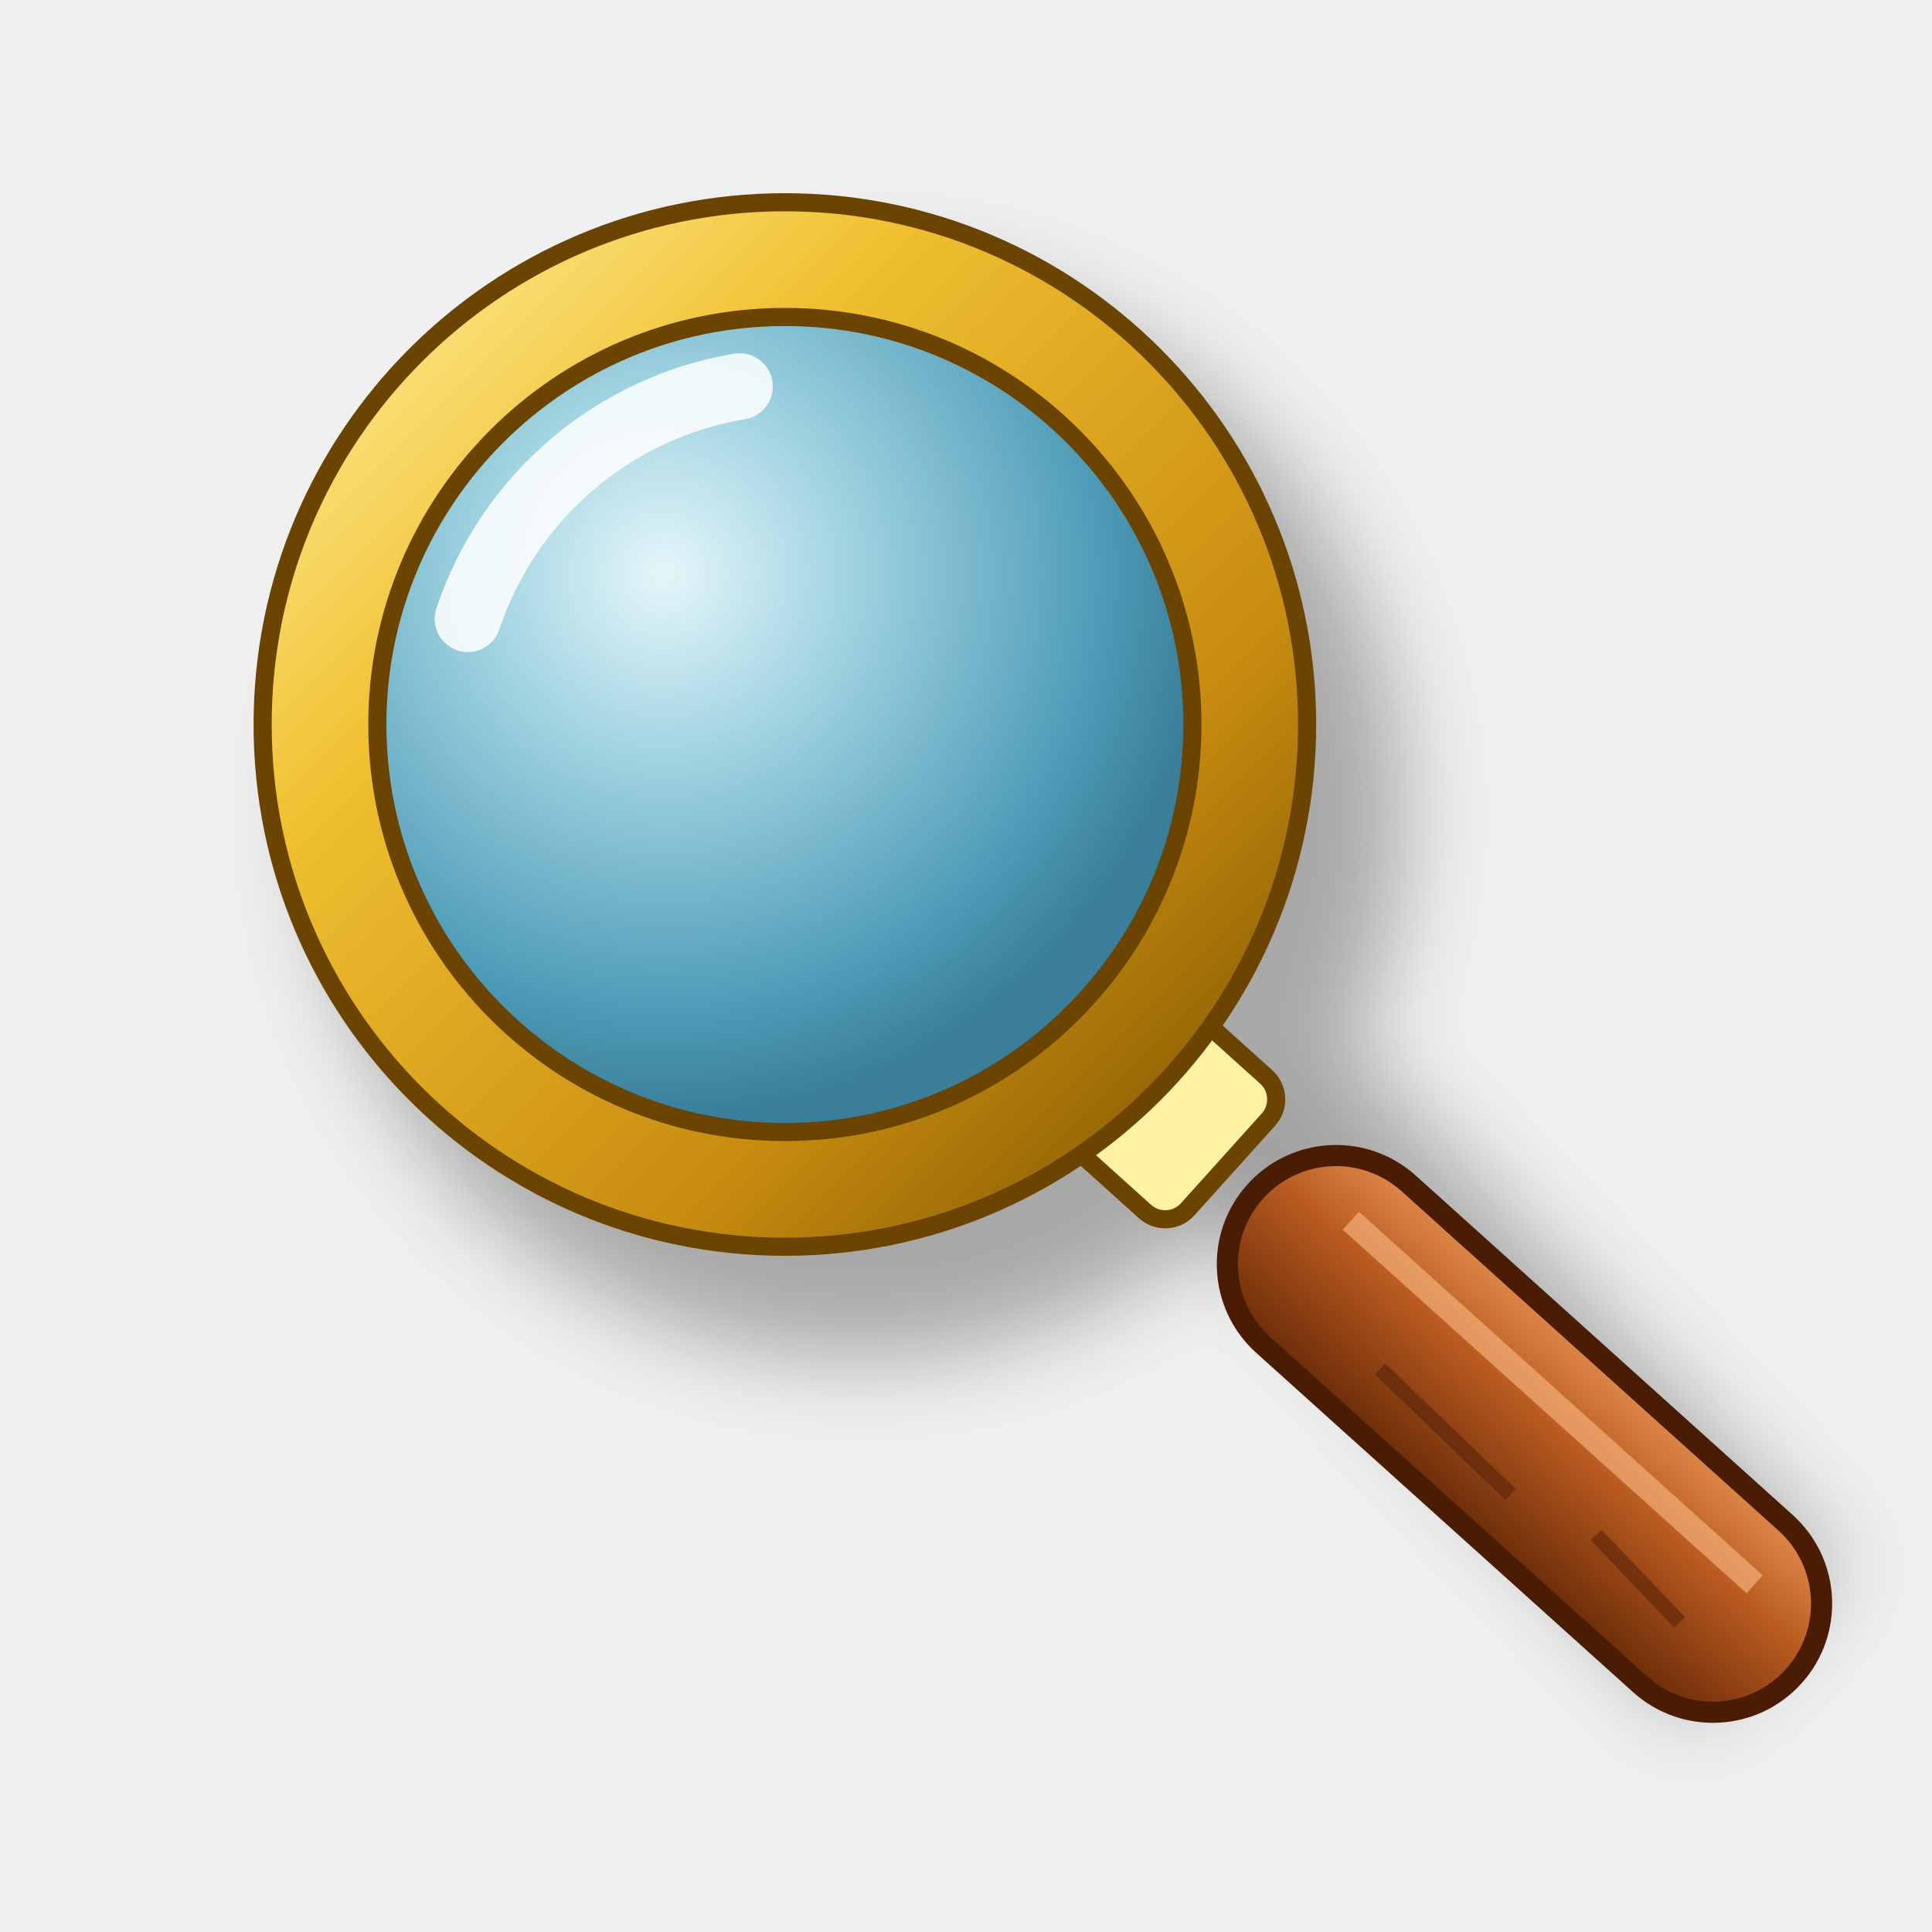
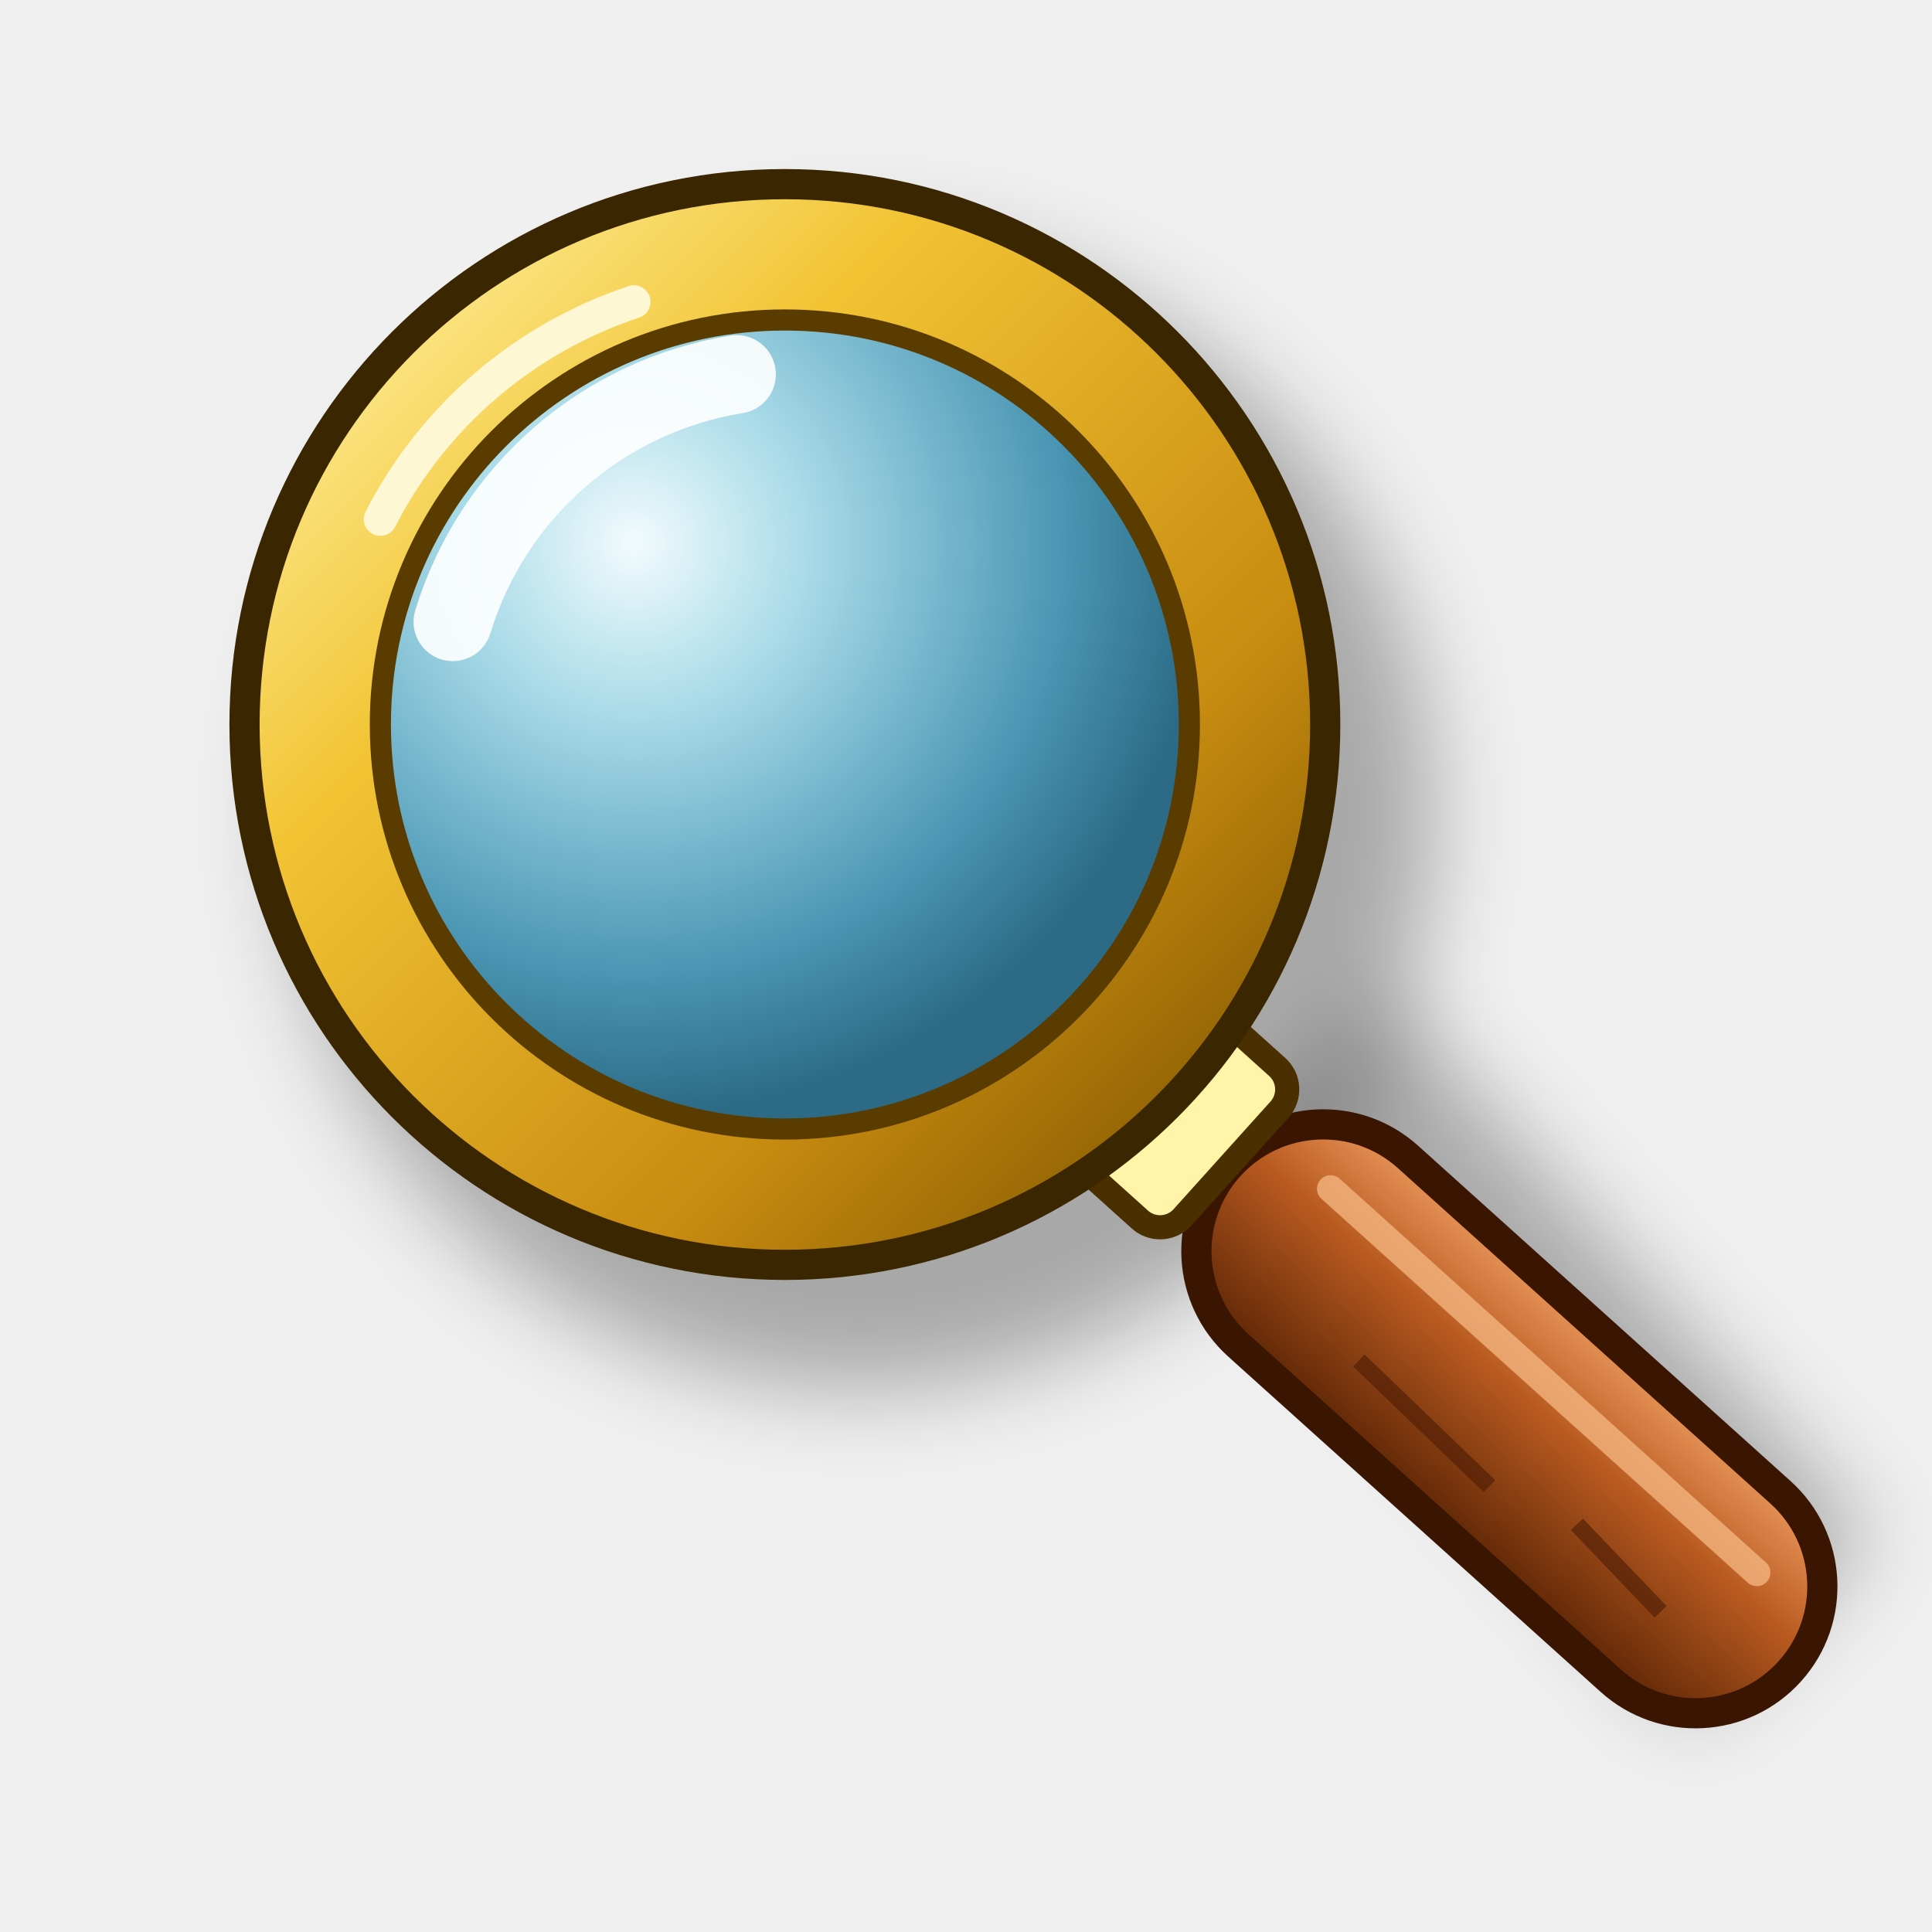
<svg xmlns="http://www.w3.org/2000/svg" width="64" height="64" viewBox="0 0 64 64">
  <defs>
-     <radialGradient id="vidro" cx="22" cy="19" r="18" gradientUnits="userSpaceOnUse">
-       <stop offset="0" stop-color="#e4f6fa" />
-       <stop offset=".35" stop-color="#9fd2e0" />
-       <stop offset=".8" stop-color="#4f9cb8" />
-       <stop offset="1" stop-color="#3a7e9a" />
+     <radialGradient id="vidro" cx="21" cy="18" r="19" gradientUnits="userSpaceOnUse">
+       <stop offset="0" stop-color="#f2fbfd" />
+       <stop offset=".3" stop-color="#a9dbe8" />
+       <stop offset=".75" stop-color="#4a96b4" />
+       <stop offset="1" stop-color="#2c6a86" />
    </radialGradient>
    <linearGradient id="aro" x1="10" y1="8" x2="42" y2="40" gradientUnits="userSpaceOnUse">
-       <stop offset="0" stop-color="#fff2a0" />
-       <stop offset=".3" stop-color="#f0c030" />
+       <stop offset="0" stop-color="#fff4a8" />
+       <stop offset=".3" stop-color="#f2c434" />
      <stop offset=".7" stop-color="#c88c10" />
      <stop offset="1" stop-color="#7a5200" />
    </linearGradient>
-     <linearGradient id="cabo" x1="0" y1="-3.6" x2="0" y2="3.6" gradientUnits="userSpaceOnUse">
-       <stop offset="0" stop-color="#e08a4a" />
+     <linearGradient id="cabo" x1="0" y1="-4.2" x2="0" y2="4.2" gradientUnits="userSpaceOnUse">
+       <stop offset="0" stop-color="#e8955a" />
      <stop offset=".4" stop-color="#b85a20" />
-       <stop offset="1" stop-color="#6a2c08" />
+       <stop offset="1" stop-color="#5e2606" />
    </linearGradient>
    <filter id="sombra" x="-20%" y="-20%" width="140%" height="140%">
      <feGaussianBlur stdDeviation="1.5" />
    </filter>
  </defs>
  <g fill="#000" fill-opacity=".3" filter="url(#sombra)">
-     <circle cx="28.5" cy="27" r="18" />
-     <path d="M40 40 45 35 61 52 56 57Z" />
+     <circle cx="28.5" cy="27" r="19" />
+     <path d="M40 39 46 33 62 51 56 57Z" />
  </g>
-   <g transform="translate(50.5 47.5) rotate(42)">
-     <rect x="-12" y="-3.6" width="24" height="7.2" rx="3.6" fill="url(#cabo)" stroke="#4a1c04" stroke-width=".7" />
-     <path d="M-9 -1.4H9" stroke="#f4b07a" stroke-width=".8" stroke-opacity=".7" />
-     <path d="M-5 1.6 1 1.8M4 .9 8 1.2" stroke="#5a2408" stroke-width=".5" stroke-opacity=".6" />
+   <g transform="translate(50 47) rotate(42)">
+     <rect x="-12.5" y="-4.2" width="25" height="8.4" rx="4.2" fill="url(#cabo)" stroke="#3a1602" stroke-width="1" />
+     <path d="M-9.5 -1.7H9.5" stroke="#f6b884" stroke-width=".9" stroke-opacity=".75" stroke-linecap="round" />
+     <path d="M-5 1.9 1 2.1M4 1.1 8 1.4" stroke="#4a1c04" stroke-width=".55" stroke-opacity=".6" />
  </g>
-   <g transform="translate(38.6 36.7) rotate(42)">
-     <rect x="-3.2" y="-3" width="6" height="6" rx="1" fill="url(#aro)" stroke="#6a4400" stroke-width=".6" />
+   <g transform="translate(38.4 36.4) rotate(42)">
+     <rect x="-3.4" y="-3.4" width="6.6" height="6.8" rx="1" fill="url(#aro)" stroke="#4a3000" stroke-width=".8" />
  </g>
-   <circle cx="26" cy="24" r="15" fill="url(#vidro)" />
-   <path d="M15.5 20.5A11.5 11.5 0 0 1 24.5 12.8" fill="none" stroke="#fff" stroke-width="2.2" stroke-linecap="round" stroke-opacity=".85" />
-   <circle cx="26" cy="24" r="15.4" fill="none" stroke="url(#aro)" stroke-width="3.6" />
-   <circle cx="26" cy="24" r="17.3" fill="none" stroke="#6a4400" stroke-width=".6" />
-   <circle cx="26" cy="24" r="13.5" fill="none" stroke="#6a4400" stroke-width=".6" />
+   <circle cx="26" cy="24" r="15.2" fill="url(#vidro)" />
+   <path d="M15 20.6A11.8 11.8 0 0 1 24.4 12.4" fill="none" stroke="#fff" stroke-width="2.6" stroke-linecap="round" stroke-opacity=".9" />
+   <circle cx="26" cy="24" r="15.6" fill="none" stroke="url(#aro)" stroke-width="4.2" />
+   <circle cx="26" cy="24" r="17.9" fill="none" stroke="#3a2600" stroke-width="1" />
+   <circle cx="26" cy="24" r="13.4" fill="none" stroke="#5a3c00" stroke-width=".7" />
+   <path d="M12.6 17.2A14.6 14.6 0 0 1 21 10" fill="none" stroke="#fffbe0" stroke-width="1.1" stroke-linecap="round" stroke-opacity=".9" />
</svg>
